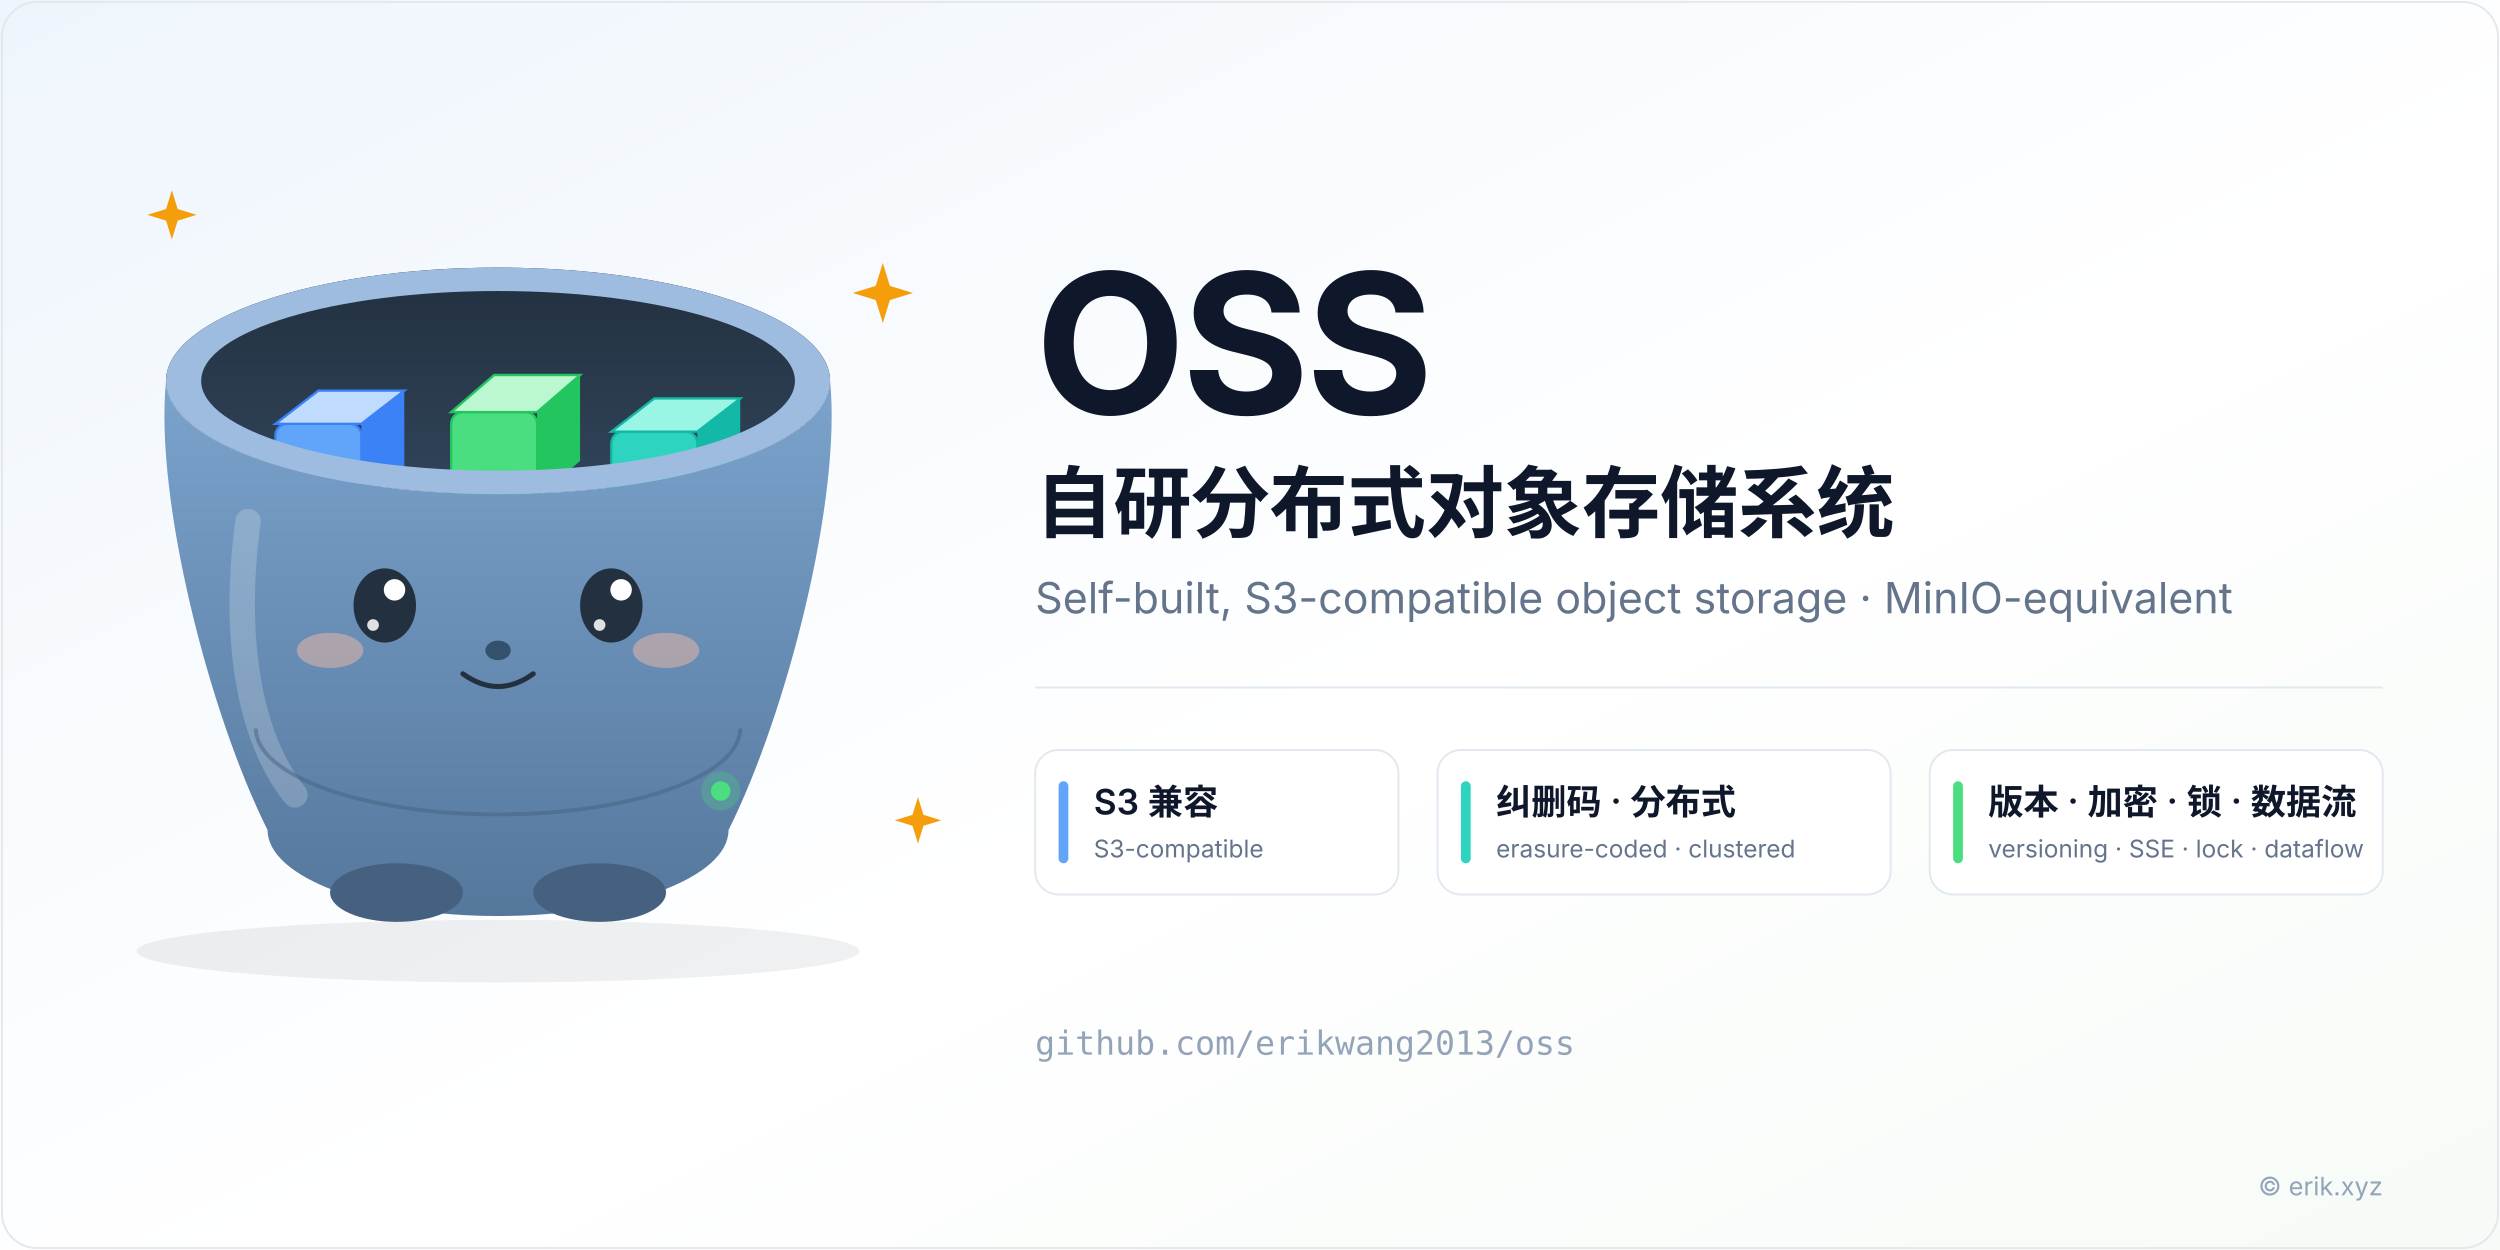
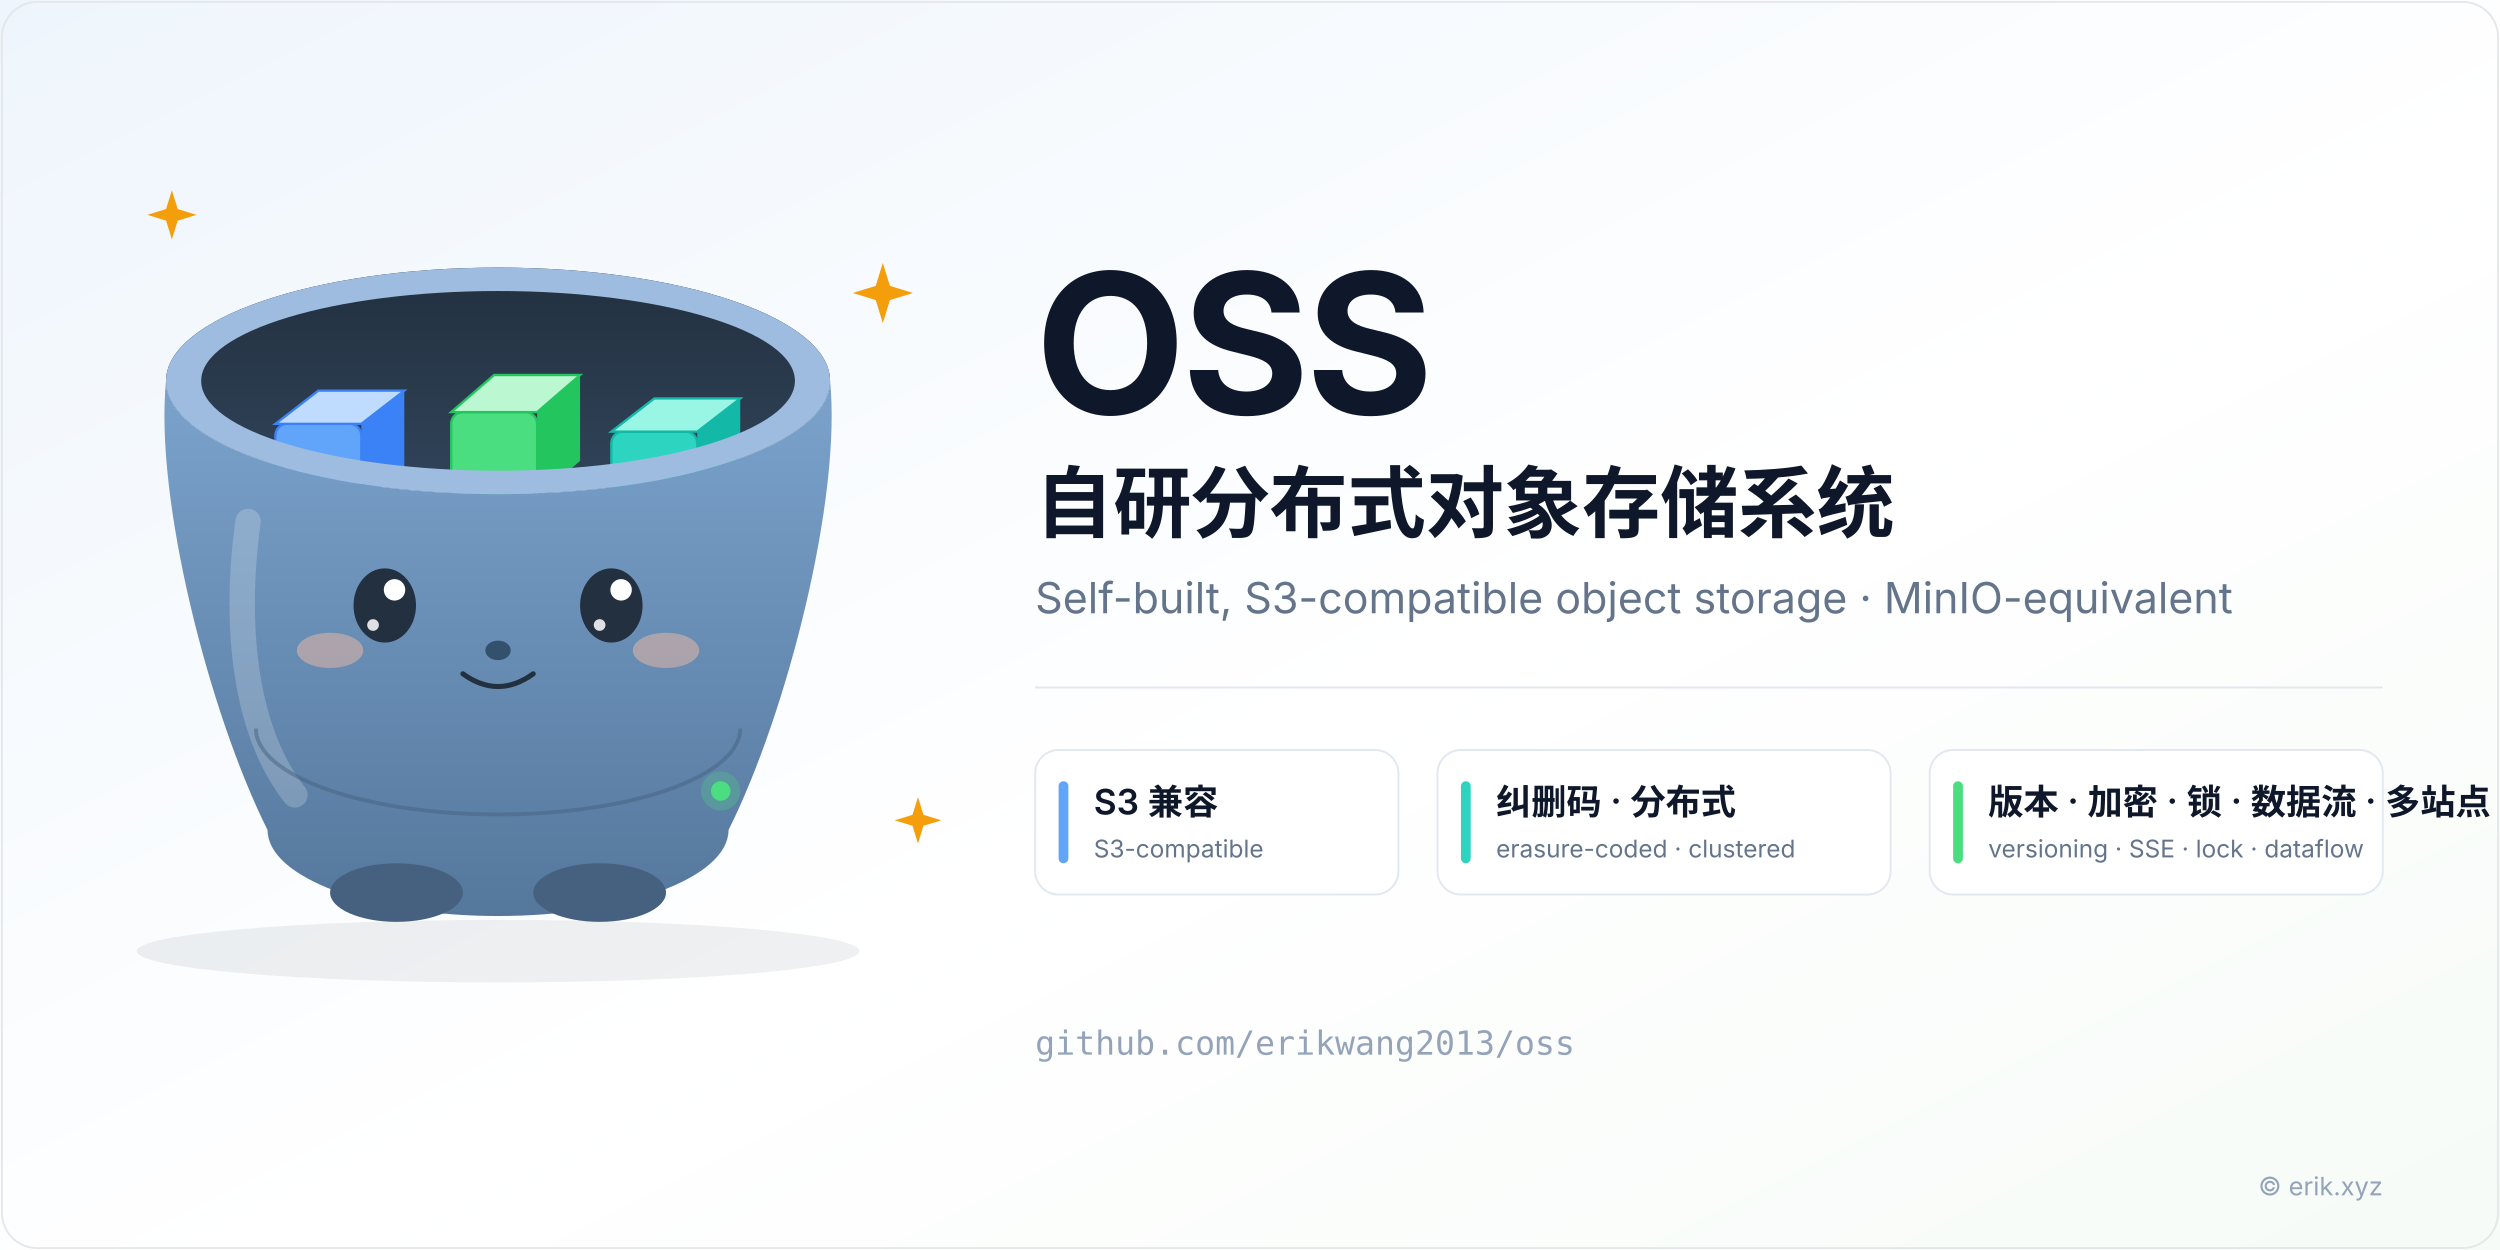
<svg xmlns="http://www.w3.org/2000/svg" xmlns:xlink="http://www.w3.org/1999/xlink" viewBox="0 0 1280 640" width="1280" height="640" font-family="-apple-system, BlinkMacSystemFont, 'Segoe UI', 'Noto Sans SC', 'PingFang SC', 'Microsoft YaHei', sans-serif">
  <defs>
    <linearGradient id="bodyGrad" x1="0" y1="0" x2="0" y2="1">
      <stop offset="0" stop-color="#7ba3cc" />
      <stop offset="1" stop-color="#55779c" />
    </linearGradient>
    <linearGradient id="insideGrad" x1="0" y1="0" x2="0" y2="1">
      <stop offset="0" stop-color="#22303f" />
      <stop offset="1" stop-color="#31445a" />
    </linearGradient>
    <g id="bucket">
      <ellipse cx="280" cy="492" rx="185" ry="16" fill="#0f172a" opacity="0.07" />
      <ellipse cx="280" cy="200" rx="170" ry="58" fill="url(#insideGrad)" />
      <g>
        <rect x="166" y="222" width="44" height="40" rx="6" fill="#60a5fa" stroke="#3b82f6" stroke-width="1.2" />
        <polygon points="166,222 188,205 232,205 210,222" fill="#bfdbfe" stroke="#3b82f6" stroke-width="1.2" />
        <polygon points="210,222 232,205 232,245 210,262" fill="#3b82f6" />
      </g>
      <g>
        <rect x="256" y="216" width="44" height="44" rx="6" fill="#4ade80" stroke="#22c55e" stroke-width="1.2" />
        <polygon points="256,216 278,197 322,197 300,216" fill="#bbf7d0" stroke="#22c55e" stroke-width="1.2" />
        <polygon points="300,216 322,197 322,241 300,260" fill="#22c55e" />
      </g>
      <g>
        <rect x="338" y="226" width="44" height="38" rx="6" fill="#2dd4bf" stroke="#14b8a6" stroke-width="1.2" />
        <polygon points="338,226 360,209 404,209 382,226" fill="#99f6e4" stroke="#14b8a6" stroke-width="1.2" />
        <polygon points="382,226 404,209 404,245 382,264" fill="#14b8a6" />
      </g>
      <path d="M450,200 A170,58 0 0 1 110,200 C104,260 132,370 162,430 A118,44 0 0 0 398,430 C428,370 456,260 450,200 Z" fill="url(#bodyGrad)" />
      <path d="M152,272 C144,330 152,382 176,412" fill="none" stroke="#ffffff" stroke-width="13" stroke-linecap="round" opacity="0.2" />
      <path d="M156,378 A124,44 0 0 0 404,378" fill="none" stroke="#46617f" stroke-width="2" opacity="0.5" />
      <path fill-rule="evenodd" fill="#9ebcdf" d="M110,200 A170,58 0 0 1 450,200 A170,58 0 0 1 110,200 Z M128,200 A152,46 0 0 0 432,200 A152,46 0 0 0 128,200 Z" />
      <ellipse cx="228" cy="462" rx="34" ry="15" fill="#46617f" />
      <ellipse cx="332" cy="462" rx="34" ry="15" fill="#46617f" />
      <circle cx="394" cy="410" r="10" fill="#4ade80" opacity="0.25" />
      <circle cx="394" cy="410" r="5" fill="#4ade80" />
    </g>
  </defs>
  <rect width="1280" height="640" fill="#ffffff" />
  <rect width="1280" height="640" fill="url(#bgTint)" />
  <defs>
    <linearGradient id="bgTint" x1="0" y1="0" x2="1" y2="1">
      <stop offset="0" stop-color="#eef5fc" />
      <stop offset="0.55" stop-color="#ffffff" />
      <stop offset="1" stop-color="#f6fbf7" />
    </linearGradient>
  </defs>
  <rect x="1" y="1" width="1278" height="638" rx="18" fill="none" stroke="#e5e7eb" />
  <g transform="translate(-25,-5)">
    <use xlink:href="#bucket" href="#bucket" />
    <ellipse cx="222" cy="315" rx="16" ry="19" fill="#22303f" />
    <ellipse cx="338" cy="315" rx="16" ry="19" fill="#22303f" />
    <circle cx="227" cy="307" r="5.5" fill="#ffffff" />
    <circle cx="343" cy="307" r="5.5" fill="#ffffff" />
    <circle cx="216" cy="325" r="3" fill="#ffffff" opacity="0.85" />
    <circle cx="332" cy="325" r="3" fill="#ffffff" opacity="0.85" />
    <ellipse cx="194" cy="338" rx="17" ry="9" fill="#f0b9a6" opacity="0.5" />
    <ellipse cx="366" cy="338" rx="17" ry="9" fill="#f0b9a6" opacity="0.5" />
    <ellipse cx="280" cy="338" rx="6.5" ry="5" fill="#33506d" />
    <path d="M262,350 Q280,363 298,350" fill="none" stroke="#22303f" stroke-width="2.6" stroke-linecap="round" />
  </g>
  <g transform="translate(452,150) scale(1.1)">
    <path d="M0,-14 L3.3,-3.3 L14,0 L3.3,3.3 L0,14 L-3.3,3.3 L-14,0 L-3.3,-3.3 Z" fill="#f59e0b" />
  </g>
  <g transform="translate(470,420) scale(0.85)">
    <path d="M0,-14 L3.3,-3.3 L14,0 L3.3,3.3 L0,14 L-3.3,3.3 L-14,0 L-3.3,-3.3 Z" fill="#f59e0b" />
  </g>
  <g transform="translate(88,110) scale(0.9)">
    <path d="M0,-14 L3.3,-3.3 L14,0 L3.3,3.3 L0,14 L-3.3,3.3 L-14,0 L-3.3,-3.3 Z" fill="#f59e0b" />
  </g>
  <text x="530" y="212" font-size="100" font-weight="700" fill="#0f172a" letter-spacing="-2">OSS</text>
  <text x="530" y="272" font-size="40" font-weight="600" fill="#0f172a">自研分布式对象存储系统</text>
  <text x="530" y="314" font-size="22" fill="#64748b">Self-built, S3-compatible object storage · MinIO-equivalent</text>
  <line x1="530" y1="352" x2="1220" y2="352" stroke="#e2e8f0" />
  <g>
    <rect x="530" y="384" width="186" height="74" rx="12" fill="#ffffff" stroke="#e2e8f0" />
    <rect x="542" y="400" width="5" height="42" rx="2.5" fill="#60a5fa" />
    <text x="560" y="417" font-size="18" font-weight="600" fill="#0f172a">S3 兼容</text>
    <text x="560" y="439" font-size="12.5" fill="#64748b">S3-compatible</text>
  </g>
  <g>
    <rect x="736" y="384" width="232" height="74" rx="12" fill="#ffffff" stroke="#e2e8f0" />
    <rect x="748" y="400" width="5" height="42" rx="2.5" fill="#2dd4bf" />
    <text x="766" y="417" font-size="18" font-weight="600" fill="#0f172a">纠删码 · 分布式</text>
    <text x="766" y="439" font-size="12.5" fill="#64748b">erasure-coded · clustered</text>
  </g>
  <g>
    <rect x="988" y="384" width="232" height="74" rx="12" fill="#ffffff" stroke="#e2e8f0" />
    <rect x="1000" y="400" width="5" height="42" rx="2.5" fill="#4ade80" />
-     <text x="1018" y="417" font-size="18" font-weight="600" fill="#0f172a">版本 · 加密 · 锁 · 数据流</text>
+     <text x="1018" y="417" font-size="18" font-weight="600" fill="#0f172a">版本 · 加密 · 锁 · 数据流 · 多站点</text>
    <text x="1018" y="439" font-size="12.5" fill="#64748b">versioning · SSE · lock · dataflow</text>
  </g>
  <text x="530" y="540" font-size="17" fill="#94a3b8" font-family="ui-monospace, SFMono-Regular, Menlo, monospace">github.com/erikwang2013/oss</text>
  <text x="1220" y="612" font-size="13" fill="#94a3b8" text-anchor="end">© erik.xyz</text>
</svg>
